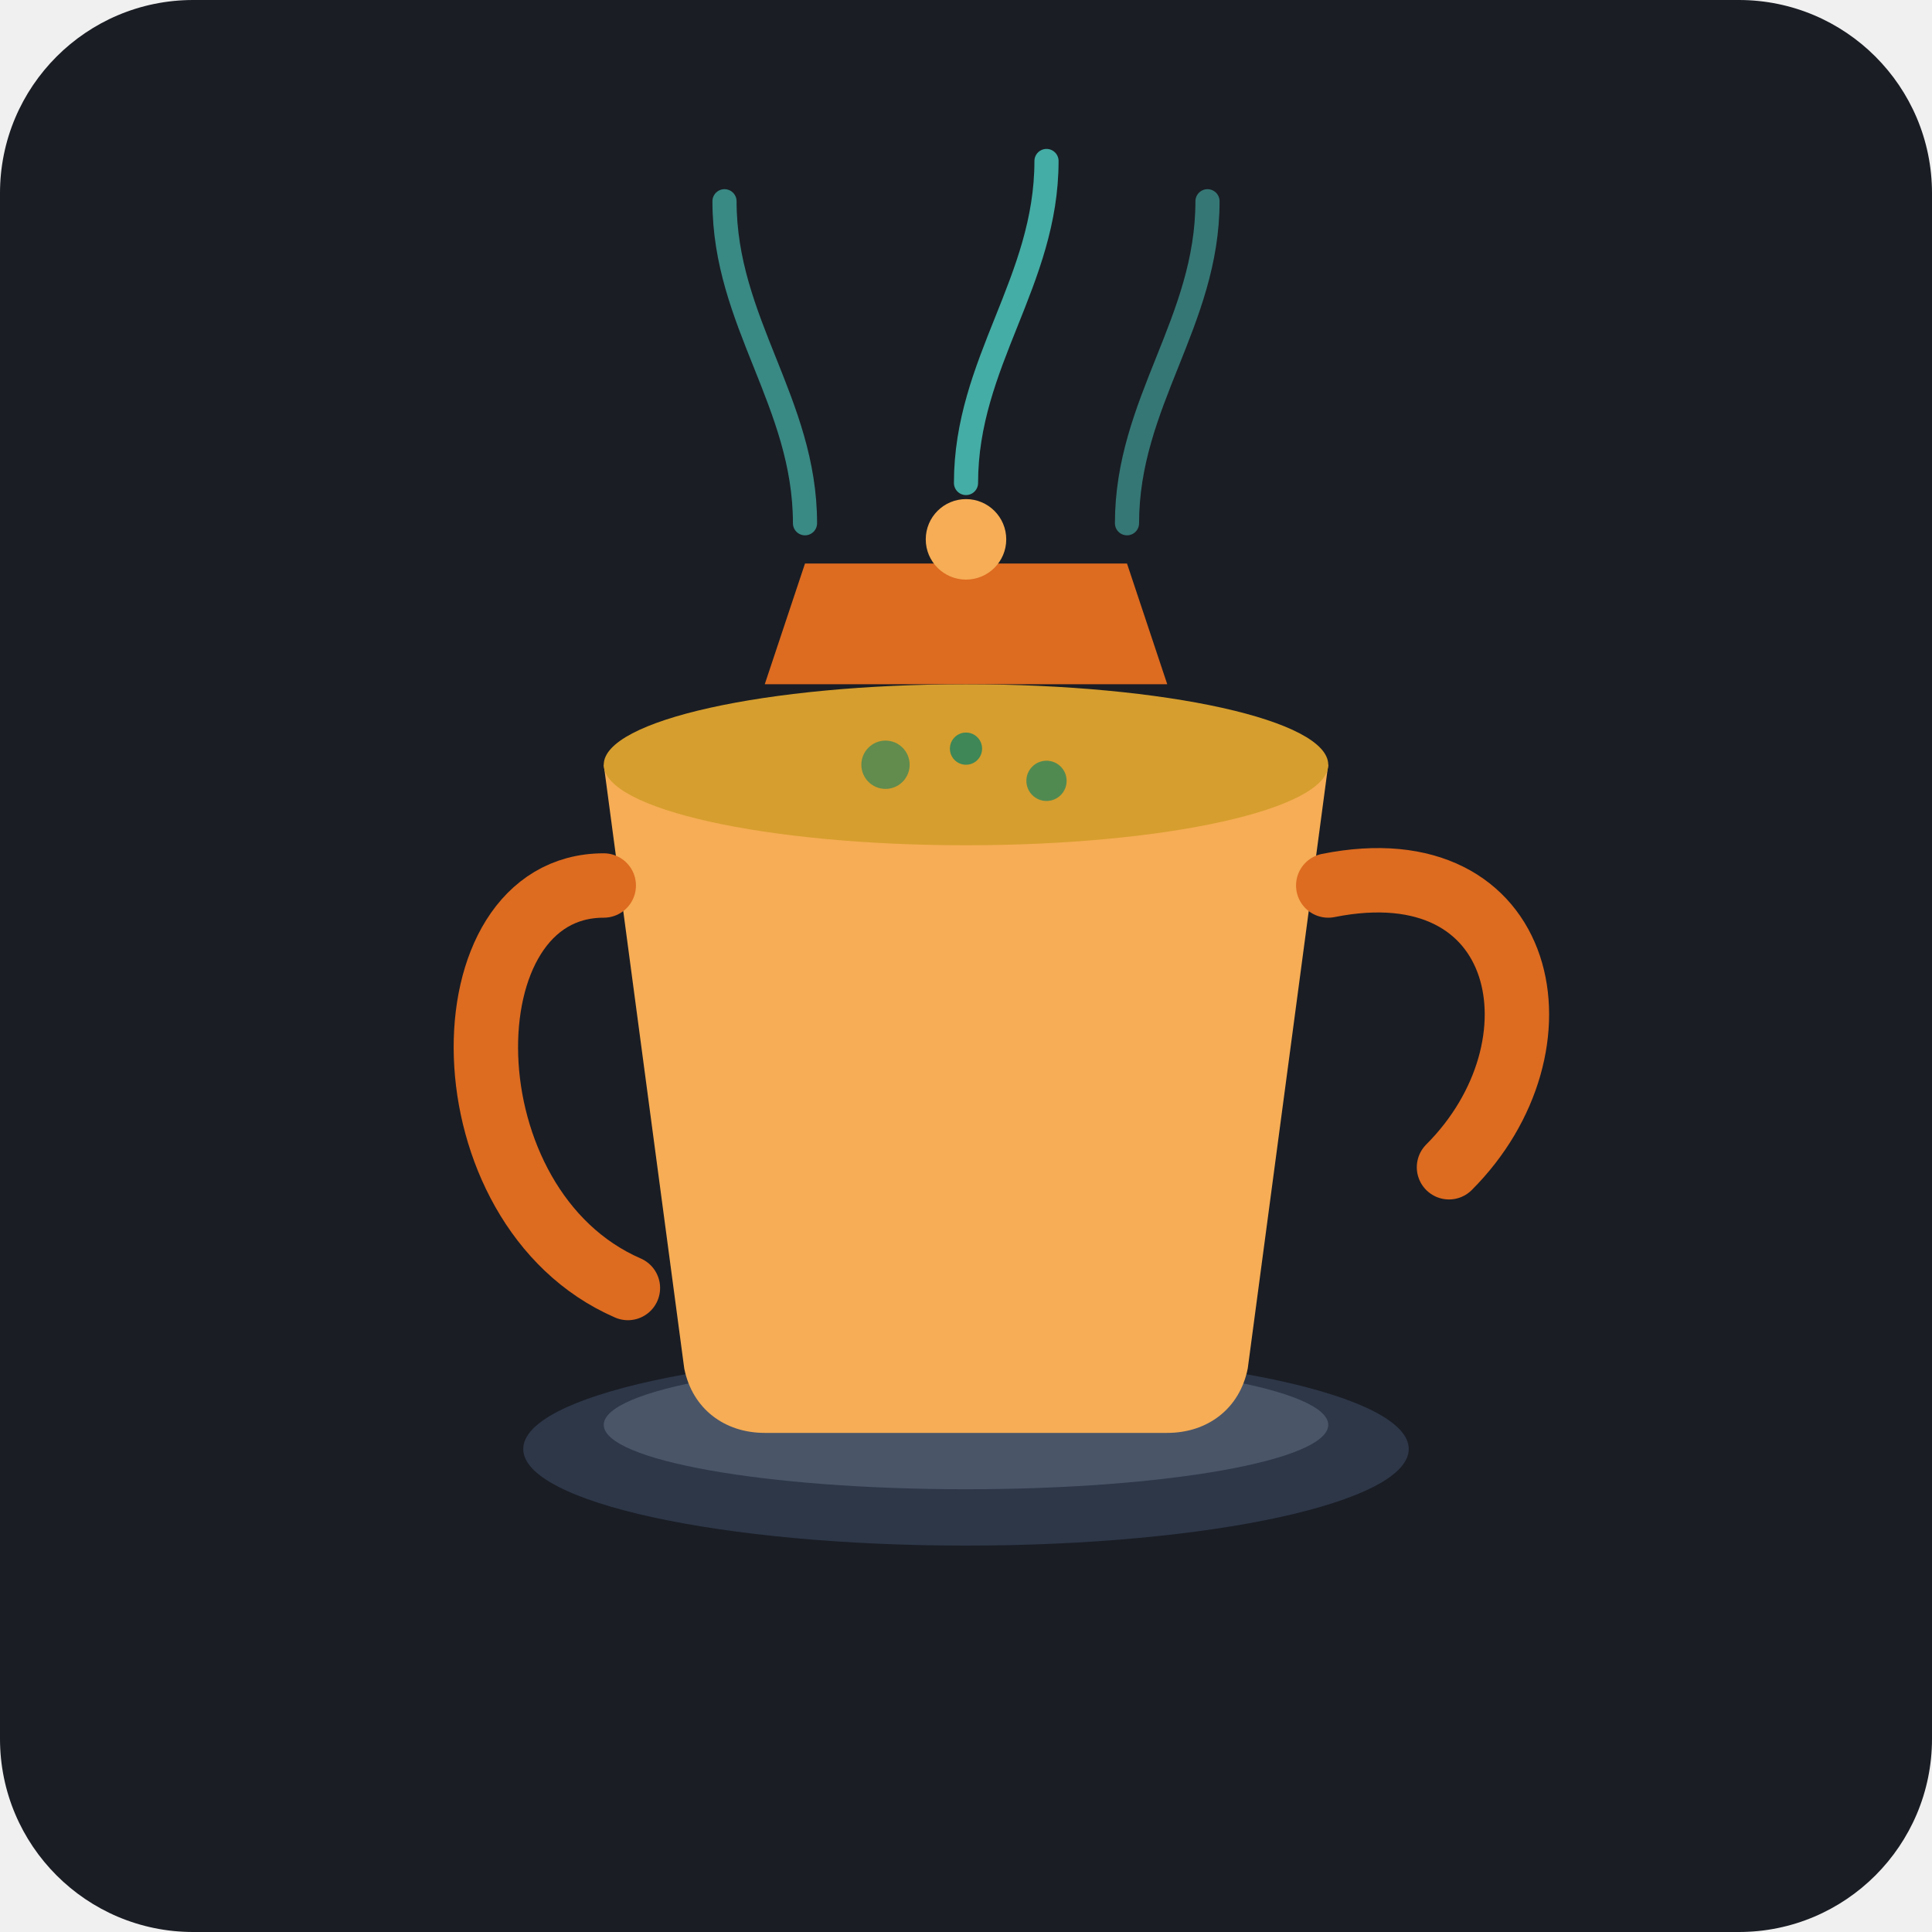
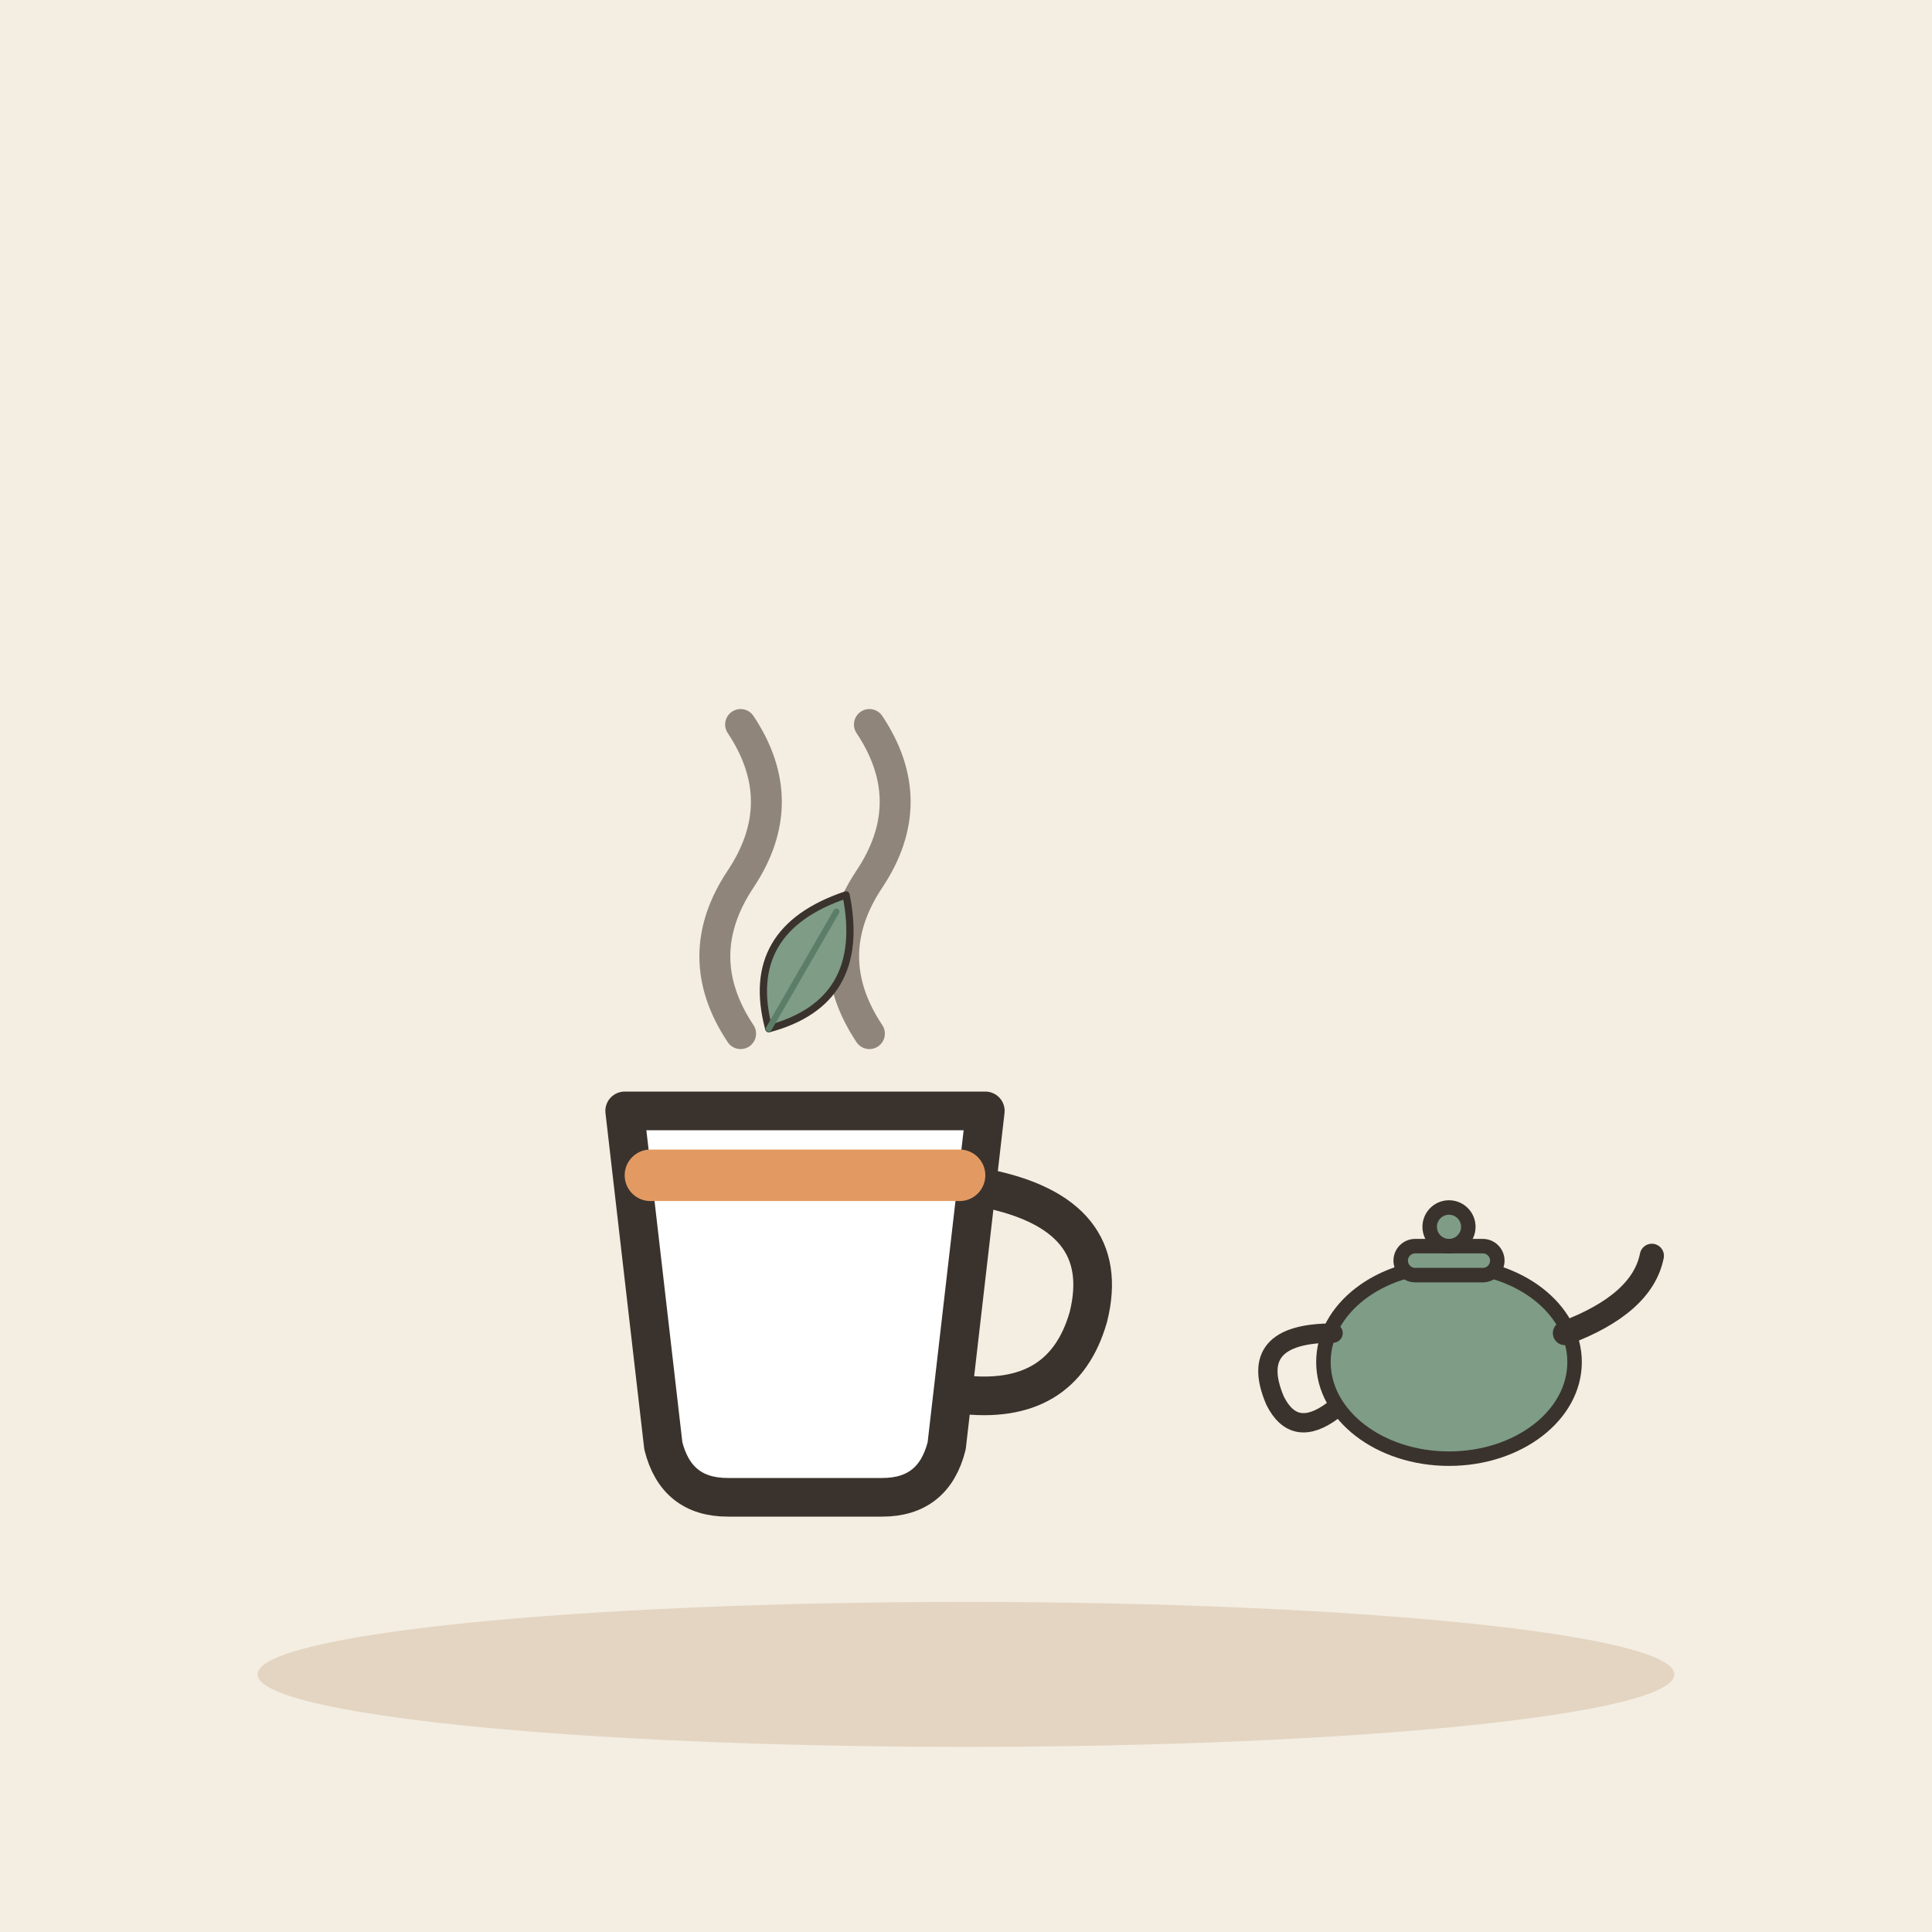
- <svg xmlns="http://www.w3.org/2000/svg" viewBox="0 0 240 240">
-   <rect width="240" height="240" rx="24" fill="#1A1D24" />
-   <path d="M100 65 C100 50, 90 40, 90 25" stroke="#4FD1C5" stroke-width="3" stroke-linecap="round" fill="none" opacity="0.6" />
-   <path d="M120 60 C120 45, 130 35, 130 20" stroke="#4FD1C5" stroke-width="3" stroke-linecap="round" fill="none" opacity="0.8" />
-   <path d="M140 65 C140 50, 150 40, 150 25" stroke="#4FD1C5" stroke-width="3" stroke-linecap="round" fill="none" opacity="0.5" />
-   <ellipse cx="120" cy="180" rx="55" ry="12" fill="#2D3748" />
-   <ellipse cx="120" cy="177" rx="45" ry="8" fill="#4A5568" />
-   <path d="M75 95 L165 95 L155 170 C154 175, 150 178, 145 178 L95 178 C90 178, 86 175, 85 170 Z" fill="#F6AD55" />
-   <ellipse cx="120" cy="95" rx="45" ry="10" fill="#D69E2E" />
-   <path d="M75 110 C55 110, 55 150, 78 160" stroke="#DD6B20" stroke-width="8" stroke-linecap="round" fill="none" />
-   <path d="M165 110 C190 105, 195 130, 180 145" stroke="#DD6B20" stroke-width="8" stroke-linecap="round" fill="none" />
-   <path d="M95 85 L145 85 L140 70 L100 70 Z" fill="#DD6B20" />
-   <circle cx="120" cy="67" r="5" fill="#F6AD55" />
-   <circle cx="110" cy="95" r="3" fill="#2F855A" opacity="0.7" />
-   <circle cx="130" cy="97" r="2.5" fill="#2F855A" opacity="0.8" />
-   <circle cx="120" cy="93" r="2" fill="#2F855A" opacity="0.9" />
+ <svg xmlns="http://www.w3.org/2000/svg" viewBox="0 0 240 240" data-style="editorial">
+   <rect width="240" height="240" fill="#F4EDE2" />
+   <ellipse cx="120" cy="208" rx="88" ry="9" fill="#E3D5C1" />
+   <g transform="translate(100 170) scale(1.6 1.6)">
+     <path d="M-14 -20L14 -20L11 6Q10 10 6 10L-6 10Q-10 10 -11 6Z" fill="#FFFFFF" stroke="#3A332D" stroke-width="3" stroke-linecap="round" stroke-linejoin="round" />
+     <path d="M14 -14Q24 -12 22 -4Q20 3 12 2" fill="none" stroke="#3A332D" stroke-width="3" stroke-linecap="round" stroke-linejoin="round" />
+     <path d="M-12 -15L12 -15" fill="none" stroke="#E39A62" stroke-width="4" stroke-linecap="round" stroke-linejoin="round" />
+     <path d="M-5 -26Q-9 -32 -5 -38Q-1 -44 -5 -50" fill="none" stroke="#8F857A" stroke-width="2.4" stroke-linecap="round" stroke-linejoin="round" />
+     <path d="M5 -26Q1 -32 5 -38Q9 -44 5 -50" fill="none" stroke="#8F857A" stroke-width="2.4" stroke-linecap="round" stroke-linejoin="round" />
+   </g>
+   <g transform="translate(180 180) scale(0.6 0.6)">
+     <ellipse cx="0" cy="-18" rx="26" ry="20" fill="#7E9C86" stroke="#3A332D" stroke-width="3" stroke-linecap="round" stroke-linejoin="round" />
+     <path d="M24 -24Q40 -30 42 -40" fill="none" stroke="#3A332D" stroke-width="5" stroke-linecap="round" stroke-linejoin="round" />
+     <path d="M-24 -24Q-42 -24 -36 -10Q-32 -2 -24 -8" fill="none" stroke="#3A332D" stroke-width="4" stroke-linecap="round" stroke-linejoin="round" />
+     <rect x="-10" y="-42" width="20" height="6" rx="3" fill="#7E9C86" stroke="#3A332D" stroke-width="3" stroke-linecap="round" stroke-linejoin="round" />
+     <circle cx="0" cy="-46" r="4" fill="#7E9C86" stroke="#3A332D" stroke-width="3" stroke-linecap="round" stroke-linejoin="round" />
+   </g>
+   <g transform="translate(100 120) rotate(30) scale(0.3 0.3)">
+     <path d="M0 30Q-30 0 0 -34Q30 0 0 30Z" fill="#7E9C86" stroke="#3A332D" stroke-width="3" stroke-linecap="round" stroke-linejoin="round" />
+     <path d="M0 30L0 -26" stroke="#5C7D68" stroke-width="2.5" stroke-linecap="round" fill="none" />
+   </g>
</svg>
